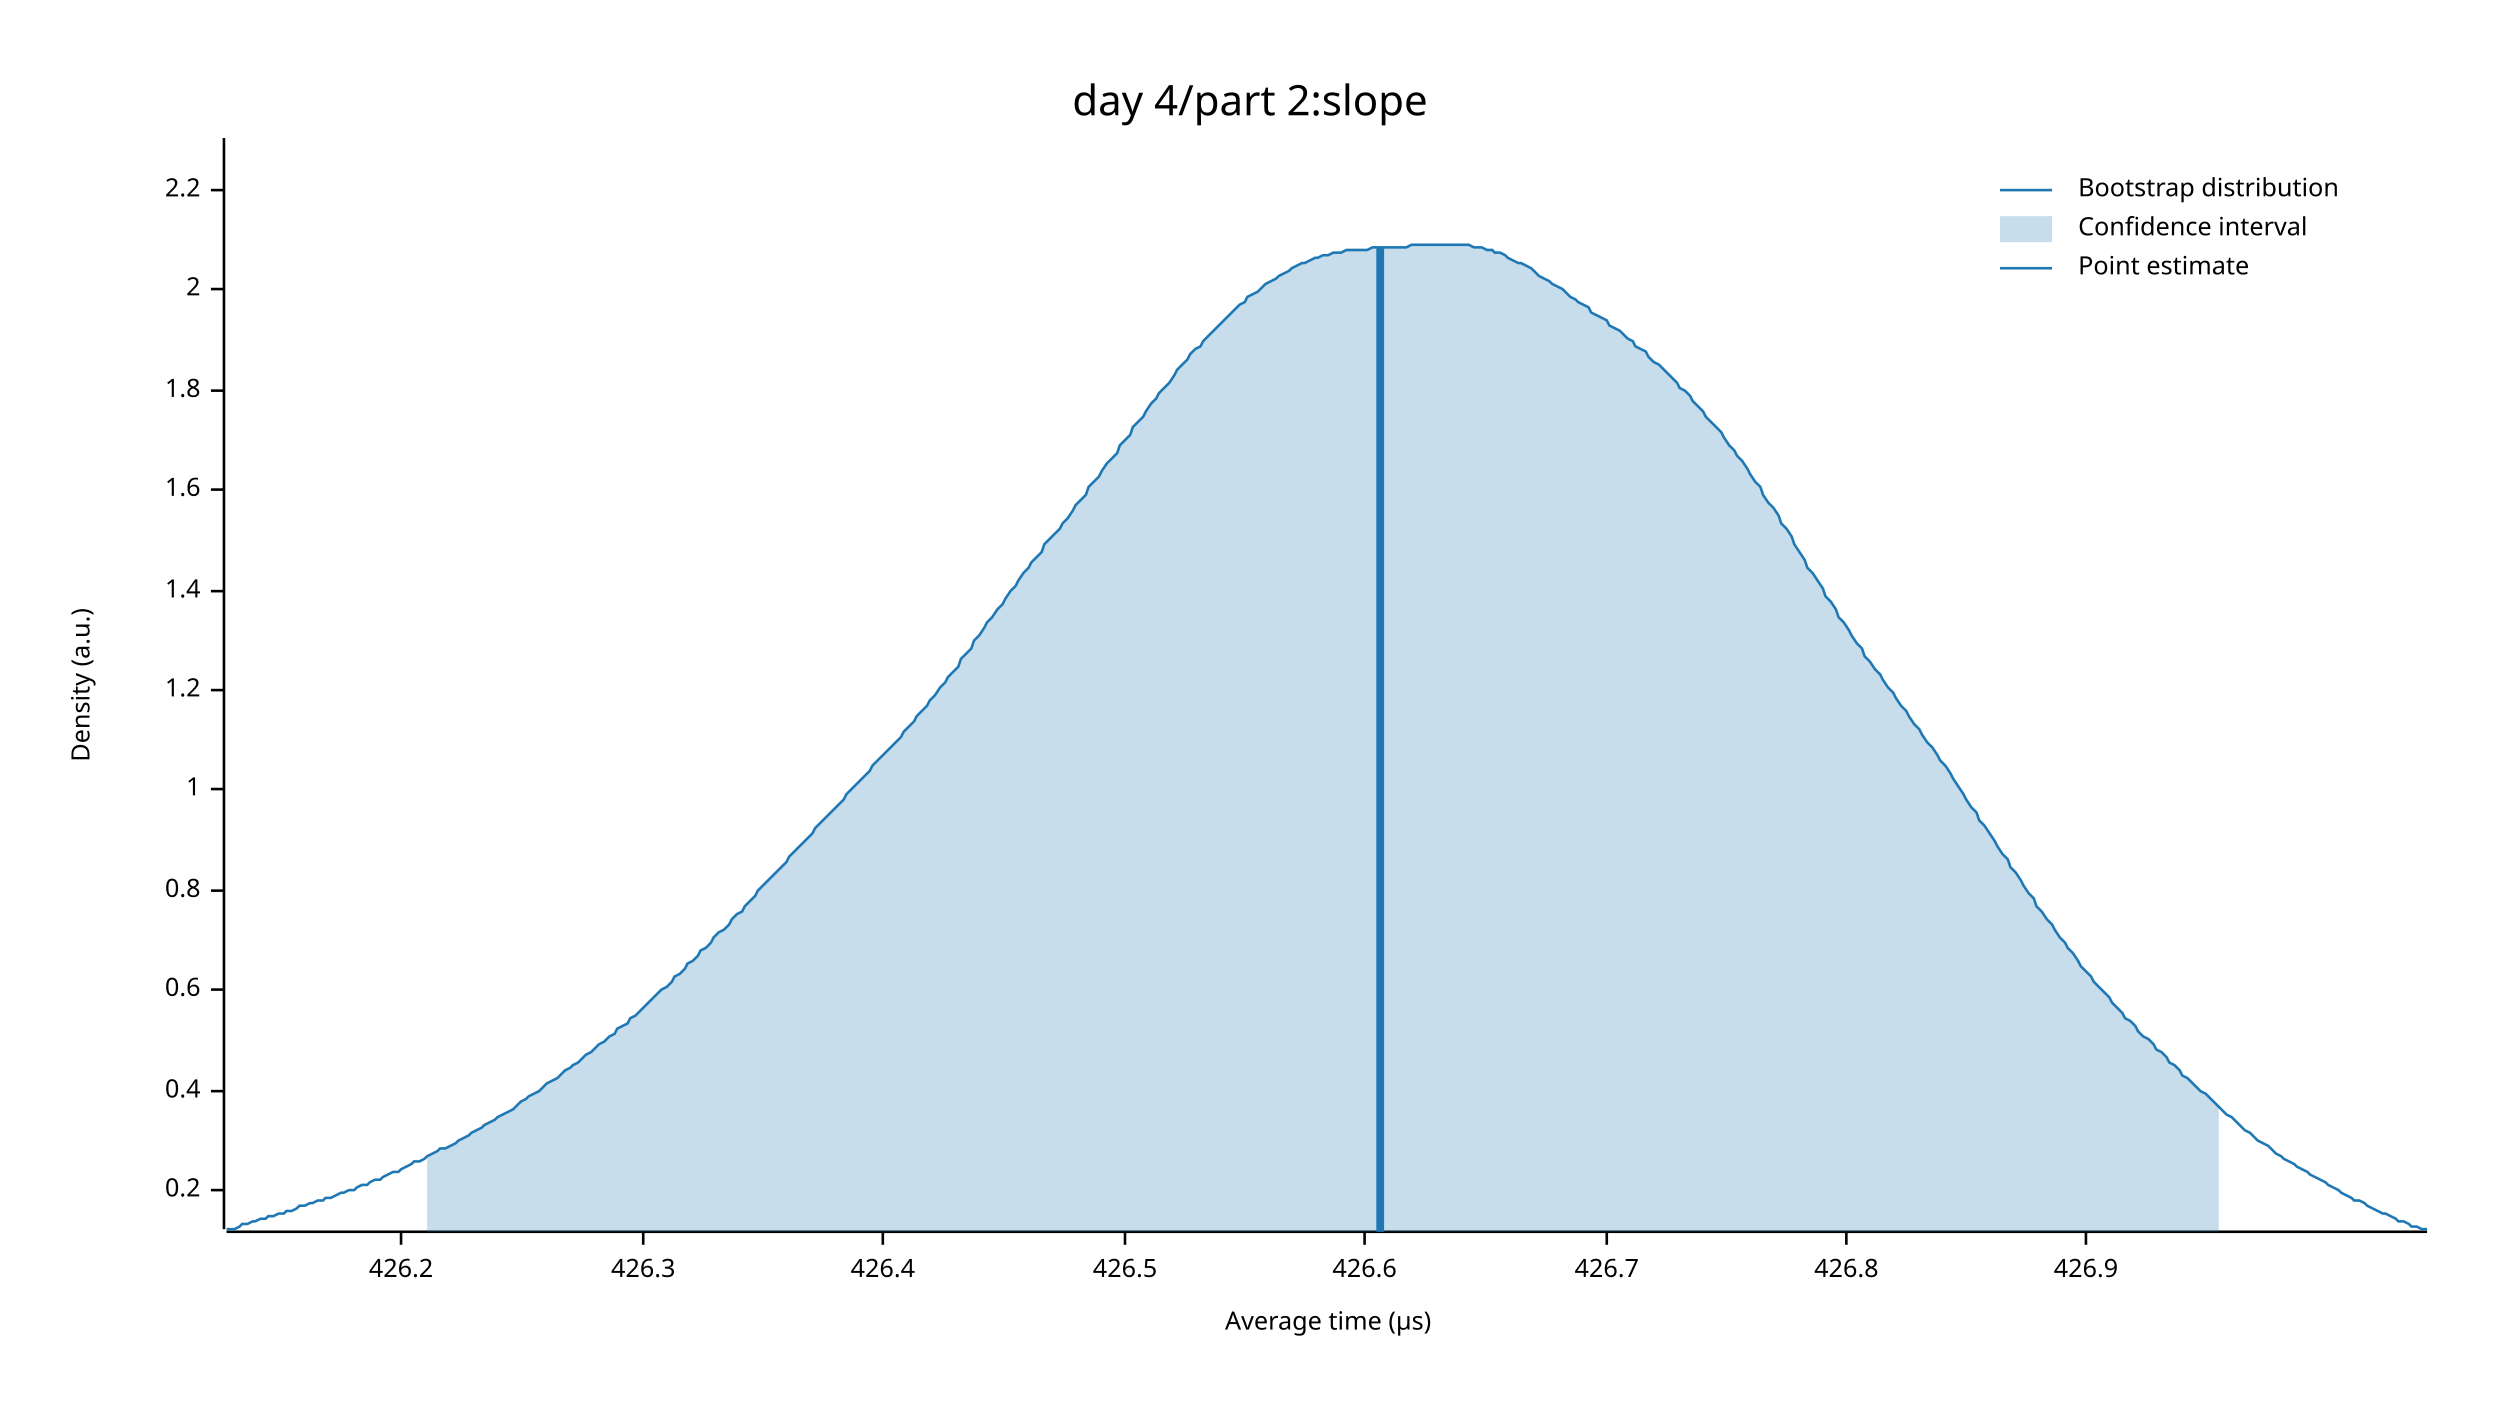
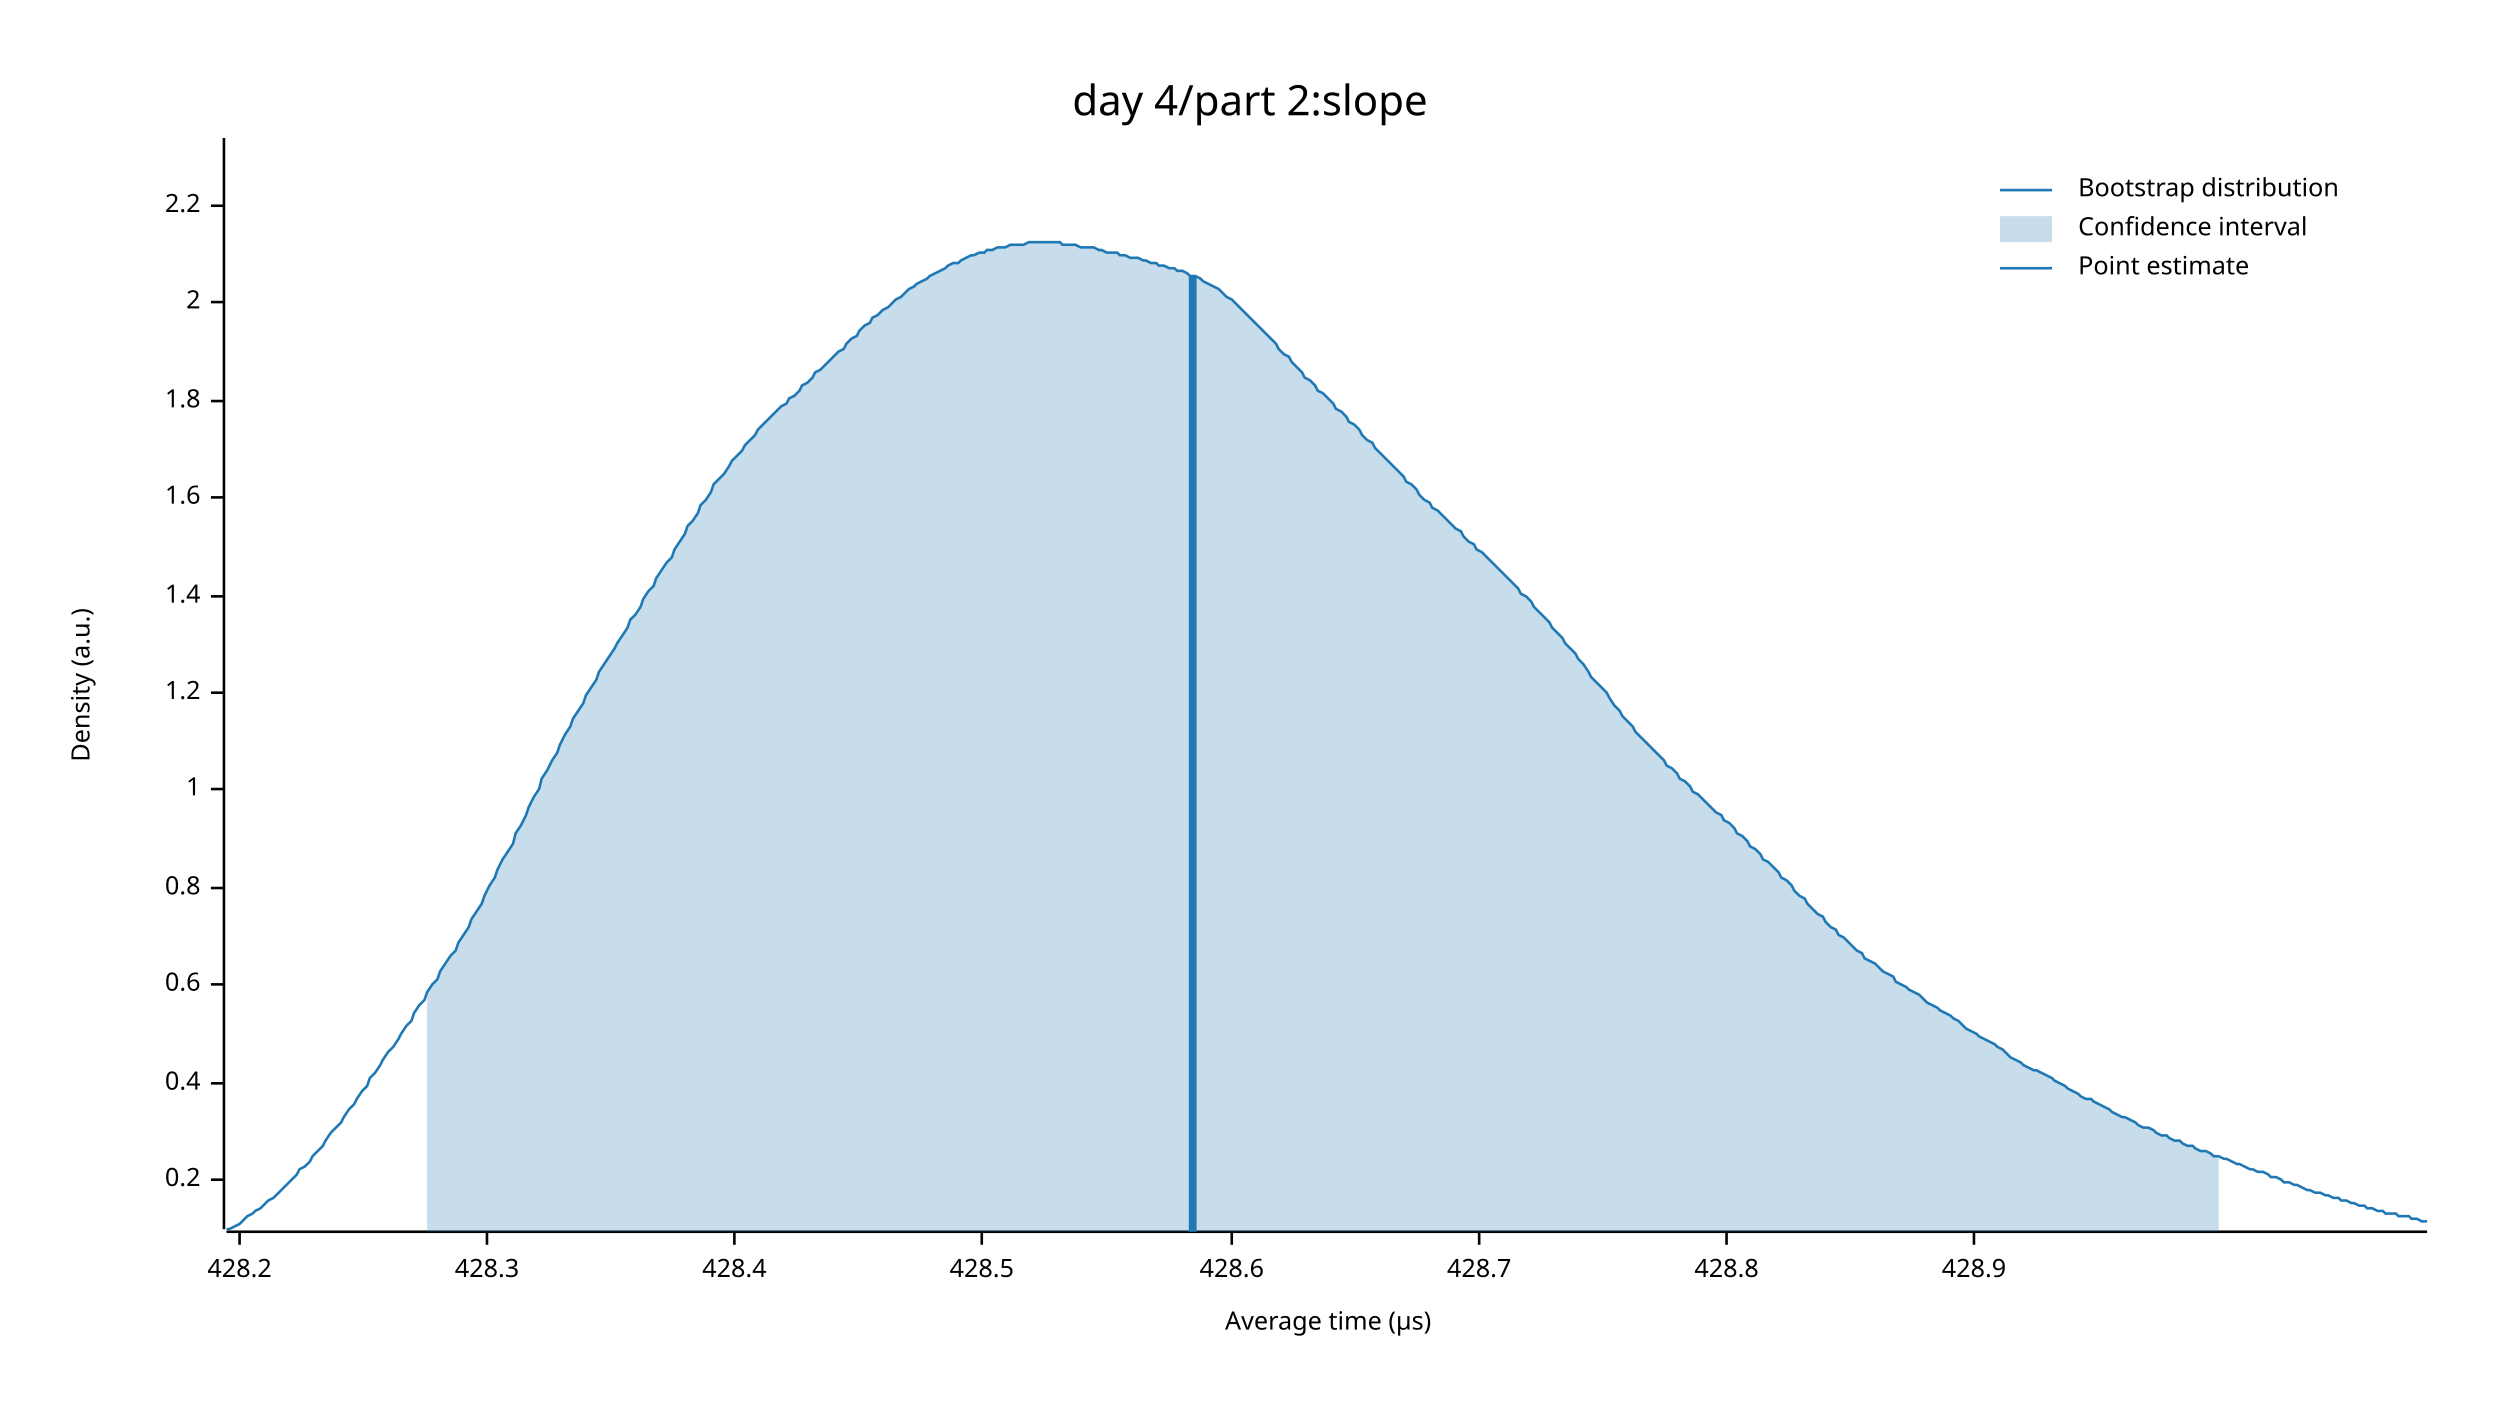
<svg xmlns="http://www.w3.org/2000/svg" width="960" height="540" viewBox="0 0 960 540">
  <text x="480" y="32" dy="0.76em" text-anchor="middle" font-family="sans-serif" font-size="16.129" opacity="1" fill="#000000">
day 4/part 2:slope
</text>
  <text x="27" y="263" dy="0.76em" text-anchor="middle" font-family="sans-serif" font-size="9.677" opacity="1" fill="#000000" transform="rotate(270, 27, 263)">
Density (a.u.)
</text>
  <text x="510" y="513" dy="-0.5ex" text-anchor="middle" font-family="sans-serif" font-size="9.677" opacity="1" fill="#000000">
Average time (µs)
</text>
  <polyline fill="none" opacity="1" stroke="#000000" stroke-width="1" points="86,53 86,472 " />
-   <text x="77" y="457" dy="0.5ex" text-anchor="end" font-family="sans-serif" font-size="9.677" opacity="1" fill="#000000">
+   <text x="77" y="453" dy="0.5ex" text-anchor="end" font-family="sans-serif" font-size="9.677" opacity="1" fill="#000000">
0.2
</text>
-   <polyline fill="none" opacity="1" stroke="#000000" stroke-width="1" points="81,457 86,457 " />
-   <text x="77" y="419" dy="0.5ex" text-anchor="end" font-family="sans-serif" font-size="9.677" opacity="1" fill="#000000">
+   <polyline fill="none" opacity="1" stroke="#000000" stroke-width="1" points="81,453 86,453 " />
+   <text x="77" y="416" dy="0.5ex" text-anchor="end" font-family="sans-serif" font-size="9.677" opacity="1" fill="#000000">
0.4
</text>
-   <polyline fill="none" opacity="1" stroke="#000000" stroke-width="1" points="81,419 86,419 " />
-   <text x="77" y="380" dy="0.5ex" text-anchor="end" font-family="sans-serif" font-size="9.677" opacity="1" fill="#000000">
+   <polyline fill="none" opacity="1" stroke="#000000" stroke-width="1" points="81,416 86,416 " />
+   <text x="77" y="378" dy="0.5ex" text-anchor="end" font-family="sans-serif" font-size="9.677" opacity="1" fill="#000000">
0.6
</text>
-   <polyline fill="none" opacity="1" stroke="#000000" stroke-width="1" points="81,380 86,380 " />
-   <text x="77" y="342" dy="0.5ex" text-anchor="end" font-family="sans-serif" font-size="9.677" opacity="1" fill="#000000">
+   <polyline fill="none" opacity="1" stroke="#000000" stroke-width="1" points="81,378 86,378 " />
+   <text x="77" y="341" dy="0.5ex" text-anchor="end" font-family="sans-serif" font-size="9.677" opacity="1" fill="#000000">
0.8
</text>
-   <polyline fill="none" opacity="1" stroke="#000000" stroke-width="1" points="81,342 86,342 " />
+   <polyline fill="none" opacity="1" stroke="#000000" stroke-width="1" points="81,341 86,341 " />
  <text x="77" y="303" dy="0.5ex" text-anchor="end" font-family="sans-serif" font-size="9.677" opacity="1" fill="#000000">
1
</text>
  <polyline fill="none" opacity="1" stroke="#000000" stroke-width="1" points="81,303 86,303 " />
-   <text x="77" y="265" dy="0.5ex" text-anchor="end" font-family="sans-serif" font-size="9.677" opacity="1" fill="#000000">
+   <text x="77" y="266" dy="0.5ex" text-anchor="end" font-family="sans-serif" font-size="9.677" opacity="1" fill="#000000">
1.2
</text>
-   <polyline fill="none" opacity="1" stroke="#000000" stroke-width="1" points="81,265 86,265 " />
-   <text x="77" y="227" dy="0.5ex" text-anchor="end" font-family="sans-serif" font-size="9.677" opacity="1" fill="#000000">
+   <polyline fill="none" opacity="1" stroke="#000000" stroke-width="1" points="81,266 86,266 " />
+   <text x="77" y="229" dy="0.5ex" text-anchor="end" font-family="sans-serif" font-size="9.677" opacity="1" fill="#000000">
1.4
</text>
-   <polyline fill="none" opacity="1" stroke="#000000" stroke-width="1" points="81,227 86,227 " />
-   <text x="77" y="188" dy="0.5ex" text-anchor="end" font-family="sans-serif" font-size="9.677" opacity="1" fill="#000000">
+   <polyline fill="none" opacity="1" stroke="#000000" stroke-width="1" points="81,229 86,229 " />
+   <text x="77" y="191" dy="0.5ex" text-anchor="end" font-family="sans-serif" font-size="9.677" opacity="1" fill="#000000">
1.6
</text>
-   <polyline fill="none" opacity="1" stroke="#000000" stroke-width="1" points="81,188 86,188 " />
-   <text x="77" y="150" dy="0.5ex" text-anchor="end" font-family="sans-serif" font-size="9.677" opacity="1" fill="#000000">
+   <polyline fill="none" opacity="1" stroke="#000000" stroke-width="1" points="81,191 86,191 " />
+   <text x="77" y="154" dy="0.5ex" text-anchor="end" font-family="sans-serif" font-size="9.677" opacity="1" fill="#000000">
1.8
</text>
-   <polyline fill="none" opacity="1" stroke="#000000" stroke-width="1" points="81,150 86,150 " />
-   <text x="77" y="111" dy="0.5ex" text-anchor="end" font-family="sans-serif" font-size="9.677" opacity="1" fill="#000000">
+   <polyline fill="none" opacity="1" stroke="#000000" stroke-width="1" points="81,154 86,154 " />
+   <text x="77" y="116" dy="0.5ex" text-anchor="end" font-family="sans-serif" font-size="9.677" opacity="1" fill="#000000">
2
</text>
-   <polyline fill="none" opacity="1" stroke="#000000" stroke-width="1" points="81,111 86,111 " />
-   <text x="77" y="73" dy="0.5ex" text-anchor="end" font-family="sans-serif" font-size="9.677" opacity="1" fill="#000000">
+   <polyline fill="none" opacity="1" stroke="#000000" stroke-width="1" points="81,116 86,116 " />
+   <text x="77" y="79" dy="0.5ex" text-anchor="end" font-family="sans-serif" font-size="9.677" opacity="1" fill="#000000">
2.2
</text>
-   <polyline fill="none" opacity="1" stroke="#000000" stroke-width="1" points="81,73 86,73 " />
+   <polyline fill="none" opacity="1" stroke="#000000" stroke-width="1" points="81,79 86,79 " />
  <polyline fill="none" opacity="1" stroke="#000000" stroke-width="1" points="87,473 932,473 " />
-   <text x="154" y="483" dy="0.76em" text-anchor="middle" font-family="sans-serif" font-size="9.677" opacity="1" fill="#000000">
- 426.2
+   <text x="92" y="483" dy="0.76em" text-anchor="middle" font-family="sans-serif" font-size="9.677" opacity="1" fill="#000000">
+ 428.2
</text>
-   <polyline fill="none" opacity="1" stroke="#000000" stroke-width="1" points="154,473 154,478 " />
-   <text x="247" y="483" dy="0.76em" text-anchor="middle" font-family="sans-serif" font-size="9.677" opacity="1" fill="#000000">
- 426.3
+   <polyline fill="none" opacity="1" stroke="#000000" stroke-width="1" points="92,473 92,478 " />
+   <text x="187" y="483" dy="0.76em" text-anchor="middle" font-family="sans-serif" font-size="9.677" opacity="1" fill="#000000">
+ 428.3
</text>
-   <polyline fill="none" opacity="1" stroke="#000000" stroke-width="1" points="247,473 247,478 " />
-   <text x="339" y="483" dy="0.76em" text-anchor="middle" font-family="sans-serif" font-size="9.677" opacity="1" fill="#000000">
- 426.4
+   <polyline fill="none" opacity="1" stroke="#000000" stroke-width="1" points="187,473 187,478 " />
+   <text x="282" y="483" dy="0.76em" text-anchor="middle" font-family="sans-serif" font-size="9.677" opacity="1" fill="#000000">
+ 428.4
</text>
-   <polyline fill="none" opacity="1" stroke="#000000" stroke-width="1" points="339,473 339,478 " />
-   <text x="432" y="483" dy="0.76em" text-anchor="middle" font-family="sans-serif" font-size="9.677" opacity="1" fill="#000000">
- 426.5
+   <polyline fill="none" opacity="1" stroke="#000000" stroke-width="1" points="282,473 282,478 " />
+   <text x="377" y="483" dy="0.76em" text-anchor="middle" font-family="sans-serif" font-size="9.677" opacity="1" fill="#000000">
+ 428.5
</text>
-   <polyline fill="none" opacity="1" stroke="#000000" stroke-width="1" points="432,473 432,478 " />
-   <text x="524" y="483" dy="0.76em" text-anchor="middle" font-family="sans-serif" font-size="9.677" opacity="1" fill="#000000">
- 426.6
+   <polyline fill="none" opacity="1" stroke="#000000" stroke-width="1" points="377,473 377,478 " />
+   <text x="473" y="483" dy="0.76em" text-anchor="middle" font-family="sans-serif" font-size="9.677" opacity="1" fill="#000000">
+ 428.6
</text>
-   <polyline fill="none" opacity="1" stroke="#000000" stroke-width="1" points="524,473 524,478 " />
-   <text x="617" y="483" dy="0.76em" text-anchor="middle" font-family="sans-serif" font-size="9.677" opacity="1" fill="#000000">
- 426.7
+   <polyline fill="none" opacity="1" stroke="#000000" stroke-width="1" points="473,473 473,478 " />
+   <text x="568" y="483" dy="0.76em" text-anchor="middle" font-family="sans-serif" font-size="9.677" opacity="1" fill="#000000">
+ 428.7
</text>
-   <polyline fill="none" opacity="1" stroke="#000000" stroke-width="1" points="617,473 617,478 " />
-   <text x="709" y="483" dy="0.76em" text-anchor="middle" font-family="sans-serif" font-size="9.677" opacity="1" fill="#000000">
- 426.8
+   <polyline fill="none" opacity="1" stroke="#000000" stroke-width="1" points="568,473 568,478 " />
+   <text x="663" y="483" dy="0.76em" text-anchor="middle" font-family="sans-serif" font-size="9.677" opacity="1" fill="#000000">
+ 428.8
</text>
-   <polyline fill="none" opacity="1" stroke="#000000" stroke-width="1" points="709,473 709,478 " />
-   <text x="801" y="483" dy="0.76em" text-anchor="middle" font-family="sans-serif" font-size="9.677" opacity="1" fill="#000000">
- 426.9
+   <polyline fill="none" opacity="1" stroke="#000000" stroke-width="1" points="663,473 663,478 " />
+   <text x="758" y="483" dy="0.76em" text-anchor="middle" font-family="sans-serif" font-size="9.677" opacity="1" fill="#000000">
+ 428.9
</text>
-   <polyline fill="none" opacity="1" stroke="#000000" stroke-width="1" points="801,473 801,478 " />
-   <polyline fill="none" opacity="1" stroke="#1F78B4" stroke-width="1" points="87,472 88,472 90,472 92,471 93,470 95,470 97,469 98,469 100,468 102,468 103,467 105,467 107,466 109,466 110,465 112,465 114,464 115,463 117,463 119,462 120,462 122,461 124,461 125,460 127,460 129,459 131,458 132,458 134,457 136,457 137,456 139,455 141,455 142,454 144,453 146,453 147,452 149,451 151,450 153,450 154,449 156,448 158,447 159,446 161,446 163,445 164,444 166,443 168,442 169,441 171,441 173,440 175,439 176,438 178,437 180,436 181,435 183,434 185,433 186,432 188,431 190,430 191,429 193,428 195,427 197,426 198,425 200,423 202,422 203,421 205,420 207,419 208,418 210,416 212,415 214,414 215,413 217,411 219,410 220,409 222,408 224,406 225,405 227,404 229,402 230,401 232,400 234,398 236,397 237,395 239,394 241,393 242,391 244,390 246,388 247,387 249,385 251,383 252,382 254,380 256,379 258,377 259,375 261,374 263,372 264,370 266,369 268,367 269,365 271,364 273,362 274,360 276,358 278,357 280,355 281,353 283,351 285,350 286,348 288,346 290,344 291,342 293,340 295,338 296,337 298,335 300,333 302,331 303,329 305,327 307,325 308,324 310,322 312,320 313,318 315,316 317,314 318,313 320,311 322,309 324,307 325,305 327,303 329,301 330,300 332,298 334,296 335,294 337,292 339,290 341,288 342,287 344,285 346,283 347,281 349,279 351,277 352,275 354,273 356,271 357,269 359,267 361,264 363,262 364,260 366,258 368,256 369,253 371,251 373,249 374,246 376,244 378,241 379,239 381,237 383,234 385,232 386,230 388,227 390,225 391,223 393,220 395,218 396,216 398,214 400,212 401,209 403,207 405,205 407,203 408,201 410,199 412,196 413,194 415,192 417,190 418,187 420,185 422,183 423,181 425,178 427,176 429,174 430,171 432,169 434,167 435,164 437,162 439,160 440,158 442,155 444,153 445,151 447,149 449,147 451,144 452,142 454,140 456,138 457,136 459,134 461,133 462,131 464,129 466,127 468,125 469,124 471,122 473,120 474,119 476,117 478,116 479,114 481,113 483,112 484,111 486,109 488,108 490,107 491,106 493,105 495,104 496,103 498,102 500,101 501,101 503,100 505,99 506,99 508,98 510,98 512,97 513,97 515,97 517,96 518,96 520,96 522,96 523,96 525,96 527,95 528,95 530,95 532,95 534,95 535,95 537,95 539,95 540,95 542,94 544,94 545,94 547,94 549,94 550,94 552,94 554,94 556,94 557,94 559,94 561,94 562,94 564,94 566,95 567,95 569,95 571,96 573,96 574,97 576,97 578,98 579,99 581,100 583,101 584,101 586,102 588,103 589,104 591,106 593,107 595,108 596,109 598,110 600,111 601,112 603,114 605,115 606,116 608,117 610,118 611,120 613,121 615,122 617,123 618,125 620,126 622,127 623,128 625,130 627,131 628,133 630,134 632,135 633,137 635,139 637,140 639,142 640,143 642,145 644,147 645,149 647,150 649,152 650,154 652,156 654,158 655,160 657,162 659,164 661,166 662,168 664,171 666,173 667,175 669,177 671,180 672,182 674,185 676,187 677,190 679,193 681,195 683,198 684,201 686,203 688,206 689,209 691,212 693,215 694,218 696,220 698,223 700,226 701,229 703,231 705,234 706,237 708,239 710,242 711,244 713,247 715,249 716,252 718,254 720,257 722,259 723,261 725,264 727,266 728,268 730,271 732,273 733,275 735,278 737,280 738,282 740,285 742,287 744,290 745,292 747,294 749,297 750,299 752,302 754,305 755,307 757,310 759,312 760,315 762,317 764,320 766,323 767,325 769,328 771,330 772,333 774,335 776,338 777,340 779,343 781,345 782,348 784,350 786,353 788,355 789,357 791,360 793,362 794,364 796,366 798,369 799,371 801,373 803,375 804,377 806,379 808,381 810,383 811,385 813,387 815,389 816,391 818,392 820,394 821,396 823,398 825,399 827,401 828,403 830,404 832,406 833,408 835,409 837,411 838,413 840,414 842,416 843,417 845,419 847,420 849,422 850,423 852,425 854,427 855,428 857,429 859,431 860,432 862,434 864,435 865,436 867,438 869,439 871,440 872,441 874,443 876,444 877,445 879,446 881,447 882,448 884,449 886,450 887,451 889,452 891,453 893,454 894,455 896,456 898,457 899,458 901,459 903,460 904,461 906,461 908,462 909,463 911,464 913,465 915,466 916,466 918,467 920,468 921,469 923,469 925,470 926,471 928,471 930,472 932,472 " />
-   <polygon opacity="0.25" fill="#1F78B4" points="164,444 166,443 168,442 169,441 171,441 173,440 175,439 176,438 178,437 180,436 181,435 183,434 185,433 186,432 188,431 190,430 191,429 193,428 195,427 197,426 198,425 200,423 202,422 203,421 205,420 207,419 208,418 210,416 212,415 214,414 215,413 217,411 219,410 220,409 222,408 224,406 225,405 227,404 229,402 230,401 232,400 234,398 236,397 237,395 239,394 241,393 242,391 244,390 246,388 247,387 249,385 251,383 252,382 254,380 256,379 258,377 259,375 261,374 263,372 264,370 266,369 268,367 269,365 271,364 273,362 274,360 276,358 278,357 280,355 281,353 283,351 285,350 286,348 288,346 290,344 291,342 293,340 295,338 296,337 298,335 300,333 302,331 303,329 305,327 307,325 308,324 310,322 312,320 313,318 315,316 317,314 318,313 320,311 322,309 324,307 325,305 327,303 329,301 330,300 332,298 334,296 335,294 337,292 339,290 341,288 342,287 344,285 346,283 347,281 349,279 351,277 352,275 354,273 356,271 357,269 359,267 361,264 363,262 364,260 366,258 368,256 369,253 371,251 373,249 374,246 376,244 378,241 379,239 381,237 383,234 385,232 386,230 388,227 390,225 391,223 393,220 395,218 396,216 398,214 400,212 401,209 403,207 405,205 407,203 408,201 410,199 412,196 413,194 415,192 417,190 418,187 420,185 422,183 423,181 425,178 427,176 429,174 430,171 432,169 434,167 435,164 437,162 439,160 440,158 442,155 444,153 445,151 447,149 449,147 451,144 452,142 454,140 456,138 457,136 459,134 461,133 462,131 464,129 466,127 468,125 469,124 471,122 473,120 474,119 476,117 478,116 479,114 481,113 483,112 484,111 486,109 488,108 490,107 491,106 493,105 495,104 496,103 498,102 500,101 501,101 503,100 505,99 506,99 508,98 510,98 512,97 513,97 515,97 517,96 518,96 520,96 522,96 523,96 525,96 527,95 528,95 530,95 532,95 534,95 535,95 537,95 539,95 540,95 542,94 544,94 545,94 547,94 549,94 550,94 552,94 554,94 556,94 557,94 559,94 561,94 562,94 564,94 566,95 567,95 569,95 571,96 573,96 574,97 576,97 578,98 579,99 581,100 583,101 584,101 586,102 588,103 589,104 591,106 593,107 595,108 596,109 598,110 600,111 601,112 603,114 605,115 606,116 608,117 610,118 611,120 613,121 615,122 617,123 618,125 620,126 622,127 623,128 625,130 627,131 628,133 630,134 632,135 633,137 635,139 637,140 639,142 640,143 642,145 644,147 645,149 647,150 649,152 650,154 652,156 654,158 655,160 657,162 659,164 661,166 662,168 664,171 666,173 667,175 669,177 671,180 672,182 674,185 676,187 677,190 679,193 681,195 683,198 684,201 686,203 688,206 689,209 691,212 693,215 694,218 696,220 698,223 700,226 701,229 703,231 705,234 706,237 708,239 710,242 711,244 713,247 715,249 716,252 718,254 720,257 722,259 723,261 725,264 727,266 728,268 730,271 732,273 733,275 735,278 737,280 738,282 740,285 742,287 744,290 745,292 747,294 749,297 750,299 752,302 754,305 755,307 757,310 759,312 760,315 762,317 764,320 766,323 767,325 769,328 771,330 772,333 774,335 776,338 777,340 779,343 781,345 782,348 784,350 786,353 788,355 789,357 791,360 793,362 794,364 796,366 798,369 799,371 801,373 803,375 804,377 806,379 808,381 810,383 811,385 813,387 815,389 816,391 818,392 820,394 821,396 823,398 825,399 827,401 828,403 830,404 832,406 833,408 835,409 837,411 838,413 840,414 842,416 843,417 845,419 847,420 849,422 850,423 852,425 852,473 164,473 " />
-   <polyline fill="none" opacity="1" stroke="#1F78B4" stroke-width="3" points="530,473 530,95 " />
+   <polyline fill="none" opacity="1" stroke="#000000" stroke-width="1" points="758,473 758,478 " />
+   <polyline fill="none" opacity="1" stroke="#1F78B4" stroke-width="1" points="87,472 88,472 90,471 92,470 93,469 95,467 97,466 98,465 100,464 102,462 103,461 105,460 107,458 109,456 110,455 112,453 114,451 115,449 117,448 119,446 120,444 122,442 124,440 125,438 127,435 129,433 131,431 132,429 134,426 136,424 137,422 139,419 141,417 142,414 144,412 146,409 147,407 149,404 151,402 153,399 154,397 156,394 158,392 159,389 161,386 163,384 164,381 166,378 168,376 169,373 171,370 173,367 175,365 176,362 178,359 180,356 181,353 183,350 185,347 186,344 188,340 190,337 191,334 193,330 195,327 197,324 198,320 200,317 202,313 203,310 205,306 207,303 208,299 210,296 212,292 214,289 215,286 217,282 219,279 220,276 222,273 224,270 225,267 227,264 229,261 230,258 232,255 234,252 236,249 237,247 239,244 241,241 242,238 244,236 246,233 247,230 249,227 251,225 252,222 254,219 256,216 258,214 259,211 261,208 263,205 264,202 266,200 268,197 269,194 271,192 273,189 274,186 276,184 278,182 280,179 281,177 283,175 285,173 286,171 288,169 290,167 291,165 293,163 295,161 296,160 298,158 300,156 302,155 303,153 305,152 307,150 308,148 310,147 312,145 313,143 315,142 317,140 318,139 320,137 322,135 324,134 325,132 327,130 329,129 330,127 332,125 334,124 335,122 337,121 339,119 341,118 342,117 344,115 346,114 347,113 349,111 351,110 352,109 354,108 356,107 357,106 359,105 361,104 363,103 364,102 366,101 368,101 369,100 371,99 373,98 374,98 376,97 378,97 379,96 381,96 383,95 385,95 386,95 388,94 390,94 391,94 393,94 395,93 396,93 398,93 400,93 401,93 403,93 405,93 407,93 408,94 410,94 412,94 413,94 415,95 417,95 418,95 420,95 422,96 423,96 425,97 427,97 429,97 430,98 432,98 434,99 435,99 437,99 439,100 440,100 442,101 444,101 445,102 447,102 449,103 451,103 452,104 454,104 456,105 457,106 459,106 461,107 462,108 464,109 466,110 468,111 469,112 471,114 473,115 474,116 476,118 478,120 479,121 481,123 483,125 484,126 486,128 488,130 490,132 491,134 493,136 495,137 496,139 498,141 500,143 501,145 503,146 505,148 506,150 508,151 510,153 512,155 513,157 515,158 517,160 518,162 520,163 522,165 523,167 525,169 527,170 528,172 530,174 532,176 534,178 535,179 537,181 539,183 540,185 542,186 544,188 545,190 547,192 549,193 550,195 552,196 554,198 556,200 557,201 559,203 561,204 562,206 564,208 566,209 567,211 569,212 571,214 573,216 574,217 576,219 578,221 579,222 581,224 583,226 584,228 586,229 588,231 589,233 591,235 593,237 595,239 596,241 598,243 600,245 601,247 603,249 605,251 606,253 608,255 610,258 611,260 613,262 615,264 617,266 618,268 620,271 622,273 623,275 625,277 627,279 628,281 630,283 632,285 633,286 635,288 637,290 639,292 640,294 642,295 644,297 645,299 647,300 649,302 650,304 652,305 654,307 655,308 657,310 659,312 661,313 662,315 664,316 666,318 667,320 669,321 671,323 672,325 674,326 676,328 677,330 679,331 681,333 683,335 684,337 686,338 688,340 689,342 691,344 693,345 694,347 696,349 698,351 700,352 701,354 703,356 705,357 706,359 708,360 710,362 711,363 713,365 715,366 716,368 718,369 720,370 722,372 723,373 725,374 727,375 728,377 730,378 732,379 733,380 735,381 737,382 738,383 740,385 742,386 744,387 745,388 747,389 749,390 750,391 752,392 754,394 755,395 757,396 759,397 760,398 762,399 764,400 766,401 767,402 769,403 771,405 772,406 774,407 776,408 777,409 779,410 781,411 782,411 784,412 786,413 788,414 789,415 791,416 793,417 794,418 796,419 798,420 799,421 801,422 803,422 804,423 806,424 808,425 810,426 811,427 813,428 815,429 816,429 818,430 820,431 821,432 823,433 825,433 827,434 828,435 830,436 832,436 833,437 835,438 837,438 838,439 840,440 842,440 843,441 845,442 847,442 849,443 850,444 852,444 854,445 855,445 857,446 859,447 860,447 862,448 864,449 865,449 867,450 869,450 871,451 872,452 874,452 876,453 877,454 879,454 881,455 882,455 884,456 886,457 887,457 889,458 891,458 893,459 894,459 896,460 898,460 899,461 901,461 903,462 904,462 906,463 908,463 909,464 911,464 913,465 915,465 916,466 918,466 920,466 921,467 923,467 925,467 926,468 928,468 930,469 932,469 " />
+   <polygon opacity="0.25" fill="#1F78B4" points="164,381 166,378 168,376 169,373 171,370 173,367 175,365 176,362 178,359 180,356 181,353 183,350 185,347 186,344 188,340 190,337 191,334 193,330 195,327 197,324 198,320 200,317 202,313 203,310 205,306 207,303 208,299 210,296 212,292 214,289 215,286 217,282 219,279 220,276 222,273 224,270 225,267 227,264 229,261 230,258 232,255 234,252 236,249 237,247 239,244 241,241 242,238 244,236 246,233 247,230 249,227 251,225 252,222 254,219 256,216 258,214 259,211 261,208 263,205 264,202 266,200 268,197 269,194 271,192 273,189 274,186 276,184 278,182 280,179 281,177 283,175 285,173 286,171 288,169 290,167 291,165 293,163 295,161 296,160 298,158 300,156 302,155 303,153 305,152 307,150 308,148 310,147 312,145 313,143 315,142 317,140 318,139 320,137 322,135 324,134 325,132 327,130 329,129 330,127 332,125 334,124 335,122 337,121 339,119 341,118 342,117 344,115 346,114 347,113 349,111 351,110 352,109 354,108 356,107 357,106 359,105 361,104 363,103 364,102 366,101 368,101 369,100 371,99 373,98 374,98 376,97 378,97 379,96 381,96 383,95 385,95 386,95 388,94 390,94 391,94 393,94 395,93 396,93 398,93 400,93 401,93 403,93 405,93 407,93 408,94 410,94 412,94 413,94 415,95 417,95 418,95 420,95 422,96 423,96 425,97 427,97 429,97 430,98 432,98 434,99 435,99 437,99 439,100 440,100 442,101 444,101 445,102 447,102 449,103 451,103 452,104 454,104 456,105 457,106 459,106 461,107 462,108 464,109 466,110 468,111 469,112 471,114 473,115 474,116 476,118 478,120 479,121 481,123 483,125 484,126 486,128 488,130 490,132 491,134 493,136 495,137 496,139 498,141 500,143 501,145 503,146 505,148 506,150 508,151 510,153 512,155 513,157 515,158 517,160 518,162 520,163 522,165 523,167 525,169 527,170 528,172 530,174 532,176 534,178 535,179 537,181 539,183 540,185 542,186 544,188 545,190 547,192 549,193 550,195 552,196 554,198 556,200 557,201 559,203 561,204 562,206 564,208 566,209 567,211 569,212 571,214 573,216 574,217 576,219 578,221 579,222 581,224 583,226 584,228 586,229 588,231 589,233 591,235 593,237 595,239 596,241 598,243 600,245 601,247 603,249 605,251 606,253 608,255 610,258 611,260 613,262 615,264 617,266 618,268 620,271 622,273 623,275 625,277 627,279 628,281 630,283 632,285 633,286 635,288 637,290 639,292 640,294 642,295 644,297 645,299 647,300 649,302 650,304 652,305 654,307 655,308 657,310 659,312 661,313 662,315 664,316 666,318 667,320 669,321 671,323 672,325 674,326 676,328 677,330 679,331 681,333 683,335 684,337 686,338 688,340 689,342 691,344 693,345 694,347 696,349 698,351 700,352 701,354 703,356 705,357 706,359 708,360 710,362 711,363 713,365 715,366 716,368 718,369 720,370 722,372 723,373 725,374 727,375 728,377 730,378 732,379 733,380 735,381 737,382 738,383 740,385 742,386 744,387 745,388 747,389 749,390 750,391 752,392 754,394 755,395 757,396 759,397 760,398 762,399 764,400 766,401 767,402 769,403 771,405 772,406 774,407 776,408 777,409 779,410 781,411 782,411 784,412 786,413 788,414 789,415 791,416 793,417 794,418 796,419 798,420 799,421 801,422 803,422 804,423 806,424 808,425 810,426 811,427 813,428 815,429 816,429 818,430 820,431 821,432 823,433 825,433 827,434 828,435 830,436 832,436 833,437 835,438 837,438 838,439 840,440 842,440 843,441 845,442 847,442 849,443 850,444 852,444 852,473 164,473 " />
+   <polyline fill="none" opacity="1" stroke="#1F78B4" stroke-width="3" points="458,473 458,106 " />
  <text x="798" y="68" dy="0.76em" text-anchor="start" font-family="sans-serif" font-size="9.677" opacity="1" fill="#000000">
Bootstrap distribution
</text>
  <text x="798" y="83" dy="0.76em" text-anchor="start" font-family="sans-serif" font-size="9.677" opacity="1" fill="#000000">
Confidence interval
</text>
  <text x="798" y="98" dy="0.76em" text-anchor="start" font-family="sans-serif" font-size="9.677" opacity="1" fill="#000000">
Point estimate
</text>
  <polyline fill="none" opacity="1" stroke="#1F78B4" stroke-width="1" points="768,73 788,73 " />
  <rect x="768" y="83" width="20" height="10" opacity="0.25" fill="#1F78B4" stroke="none" />
  <polyline fill="none" opacity="1" stroke="#1F78B4" stroke-width="1" points="768,103 788,103 " />
</svg>
